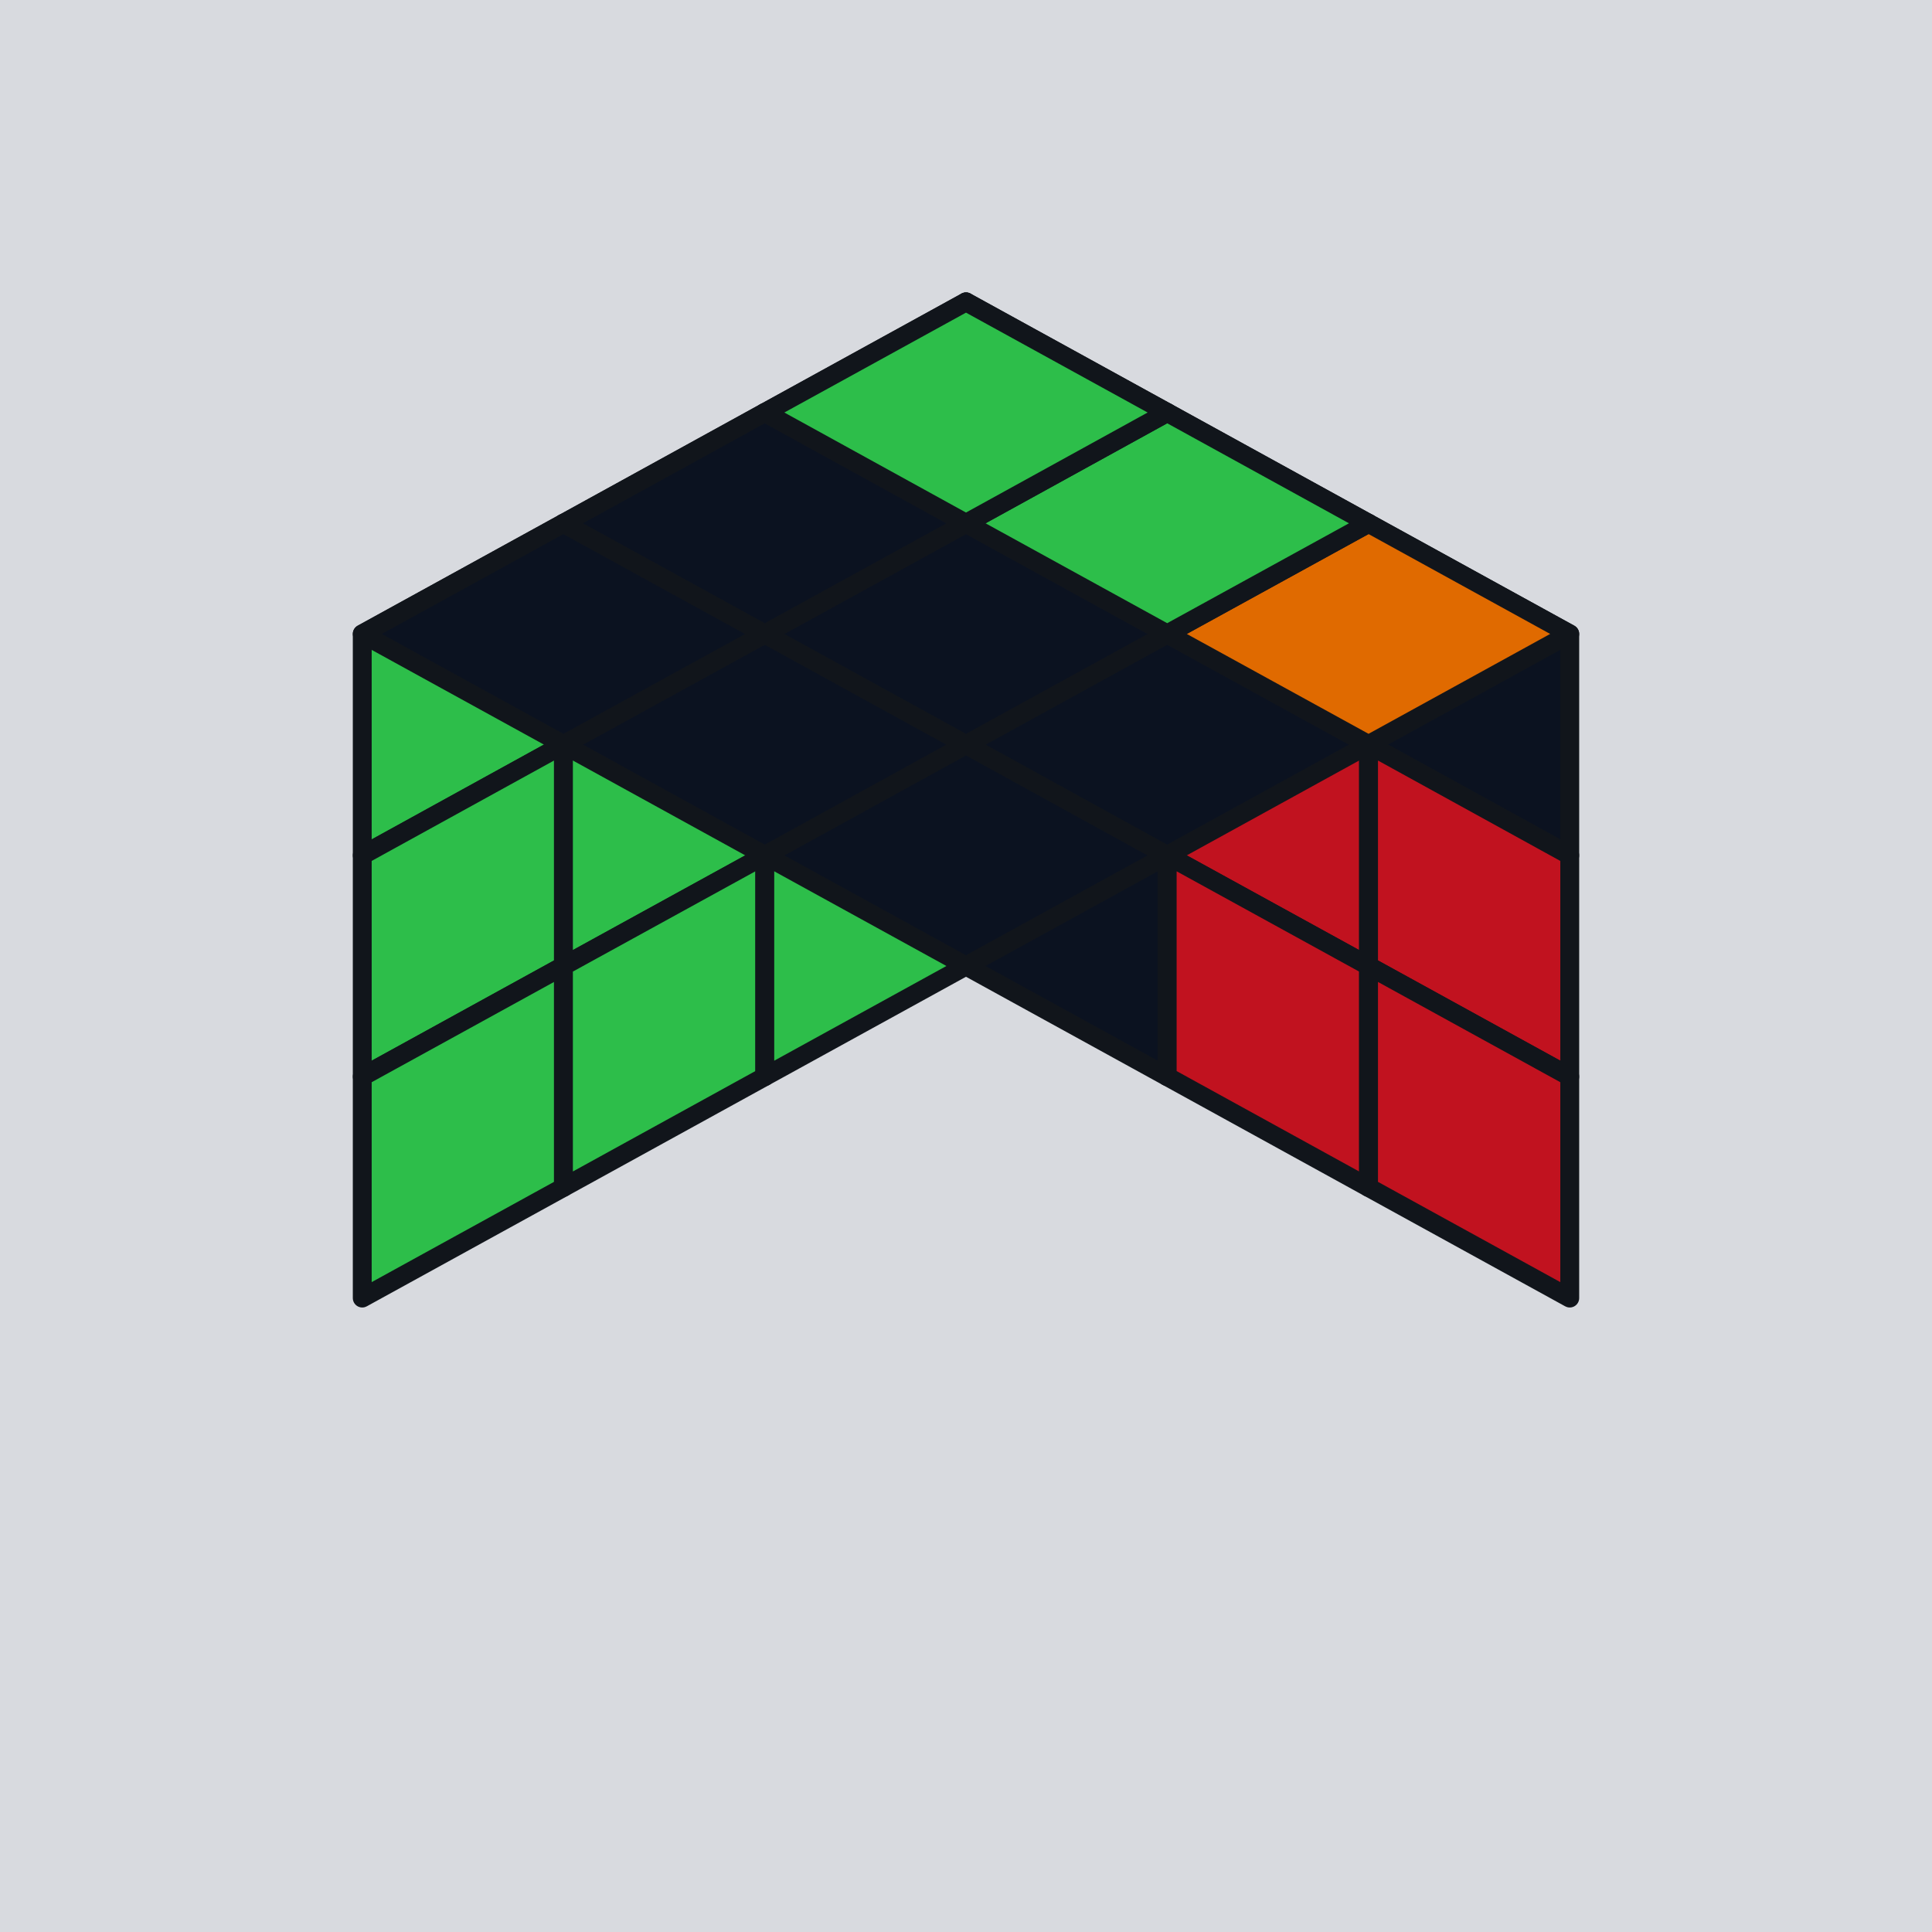
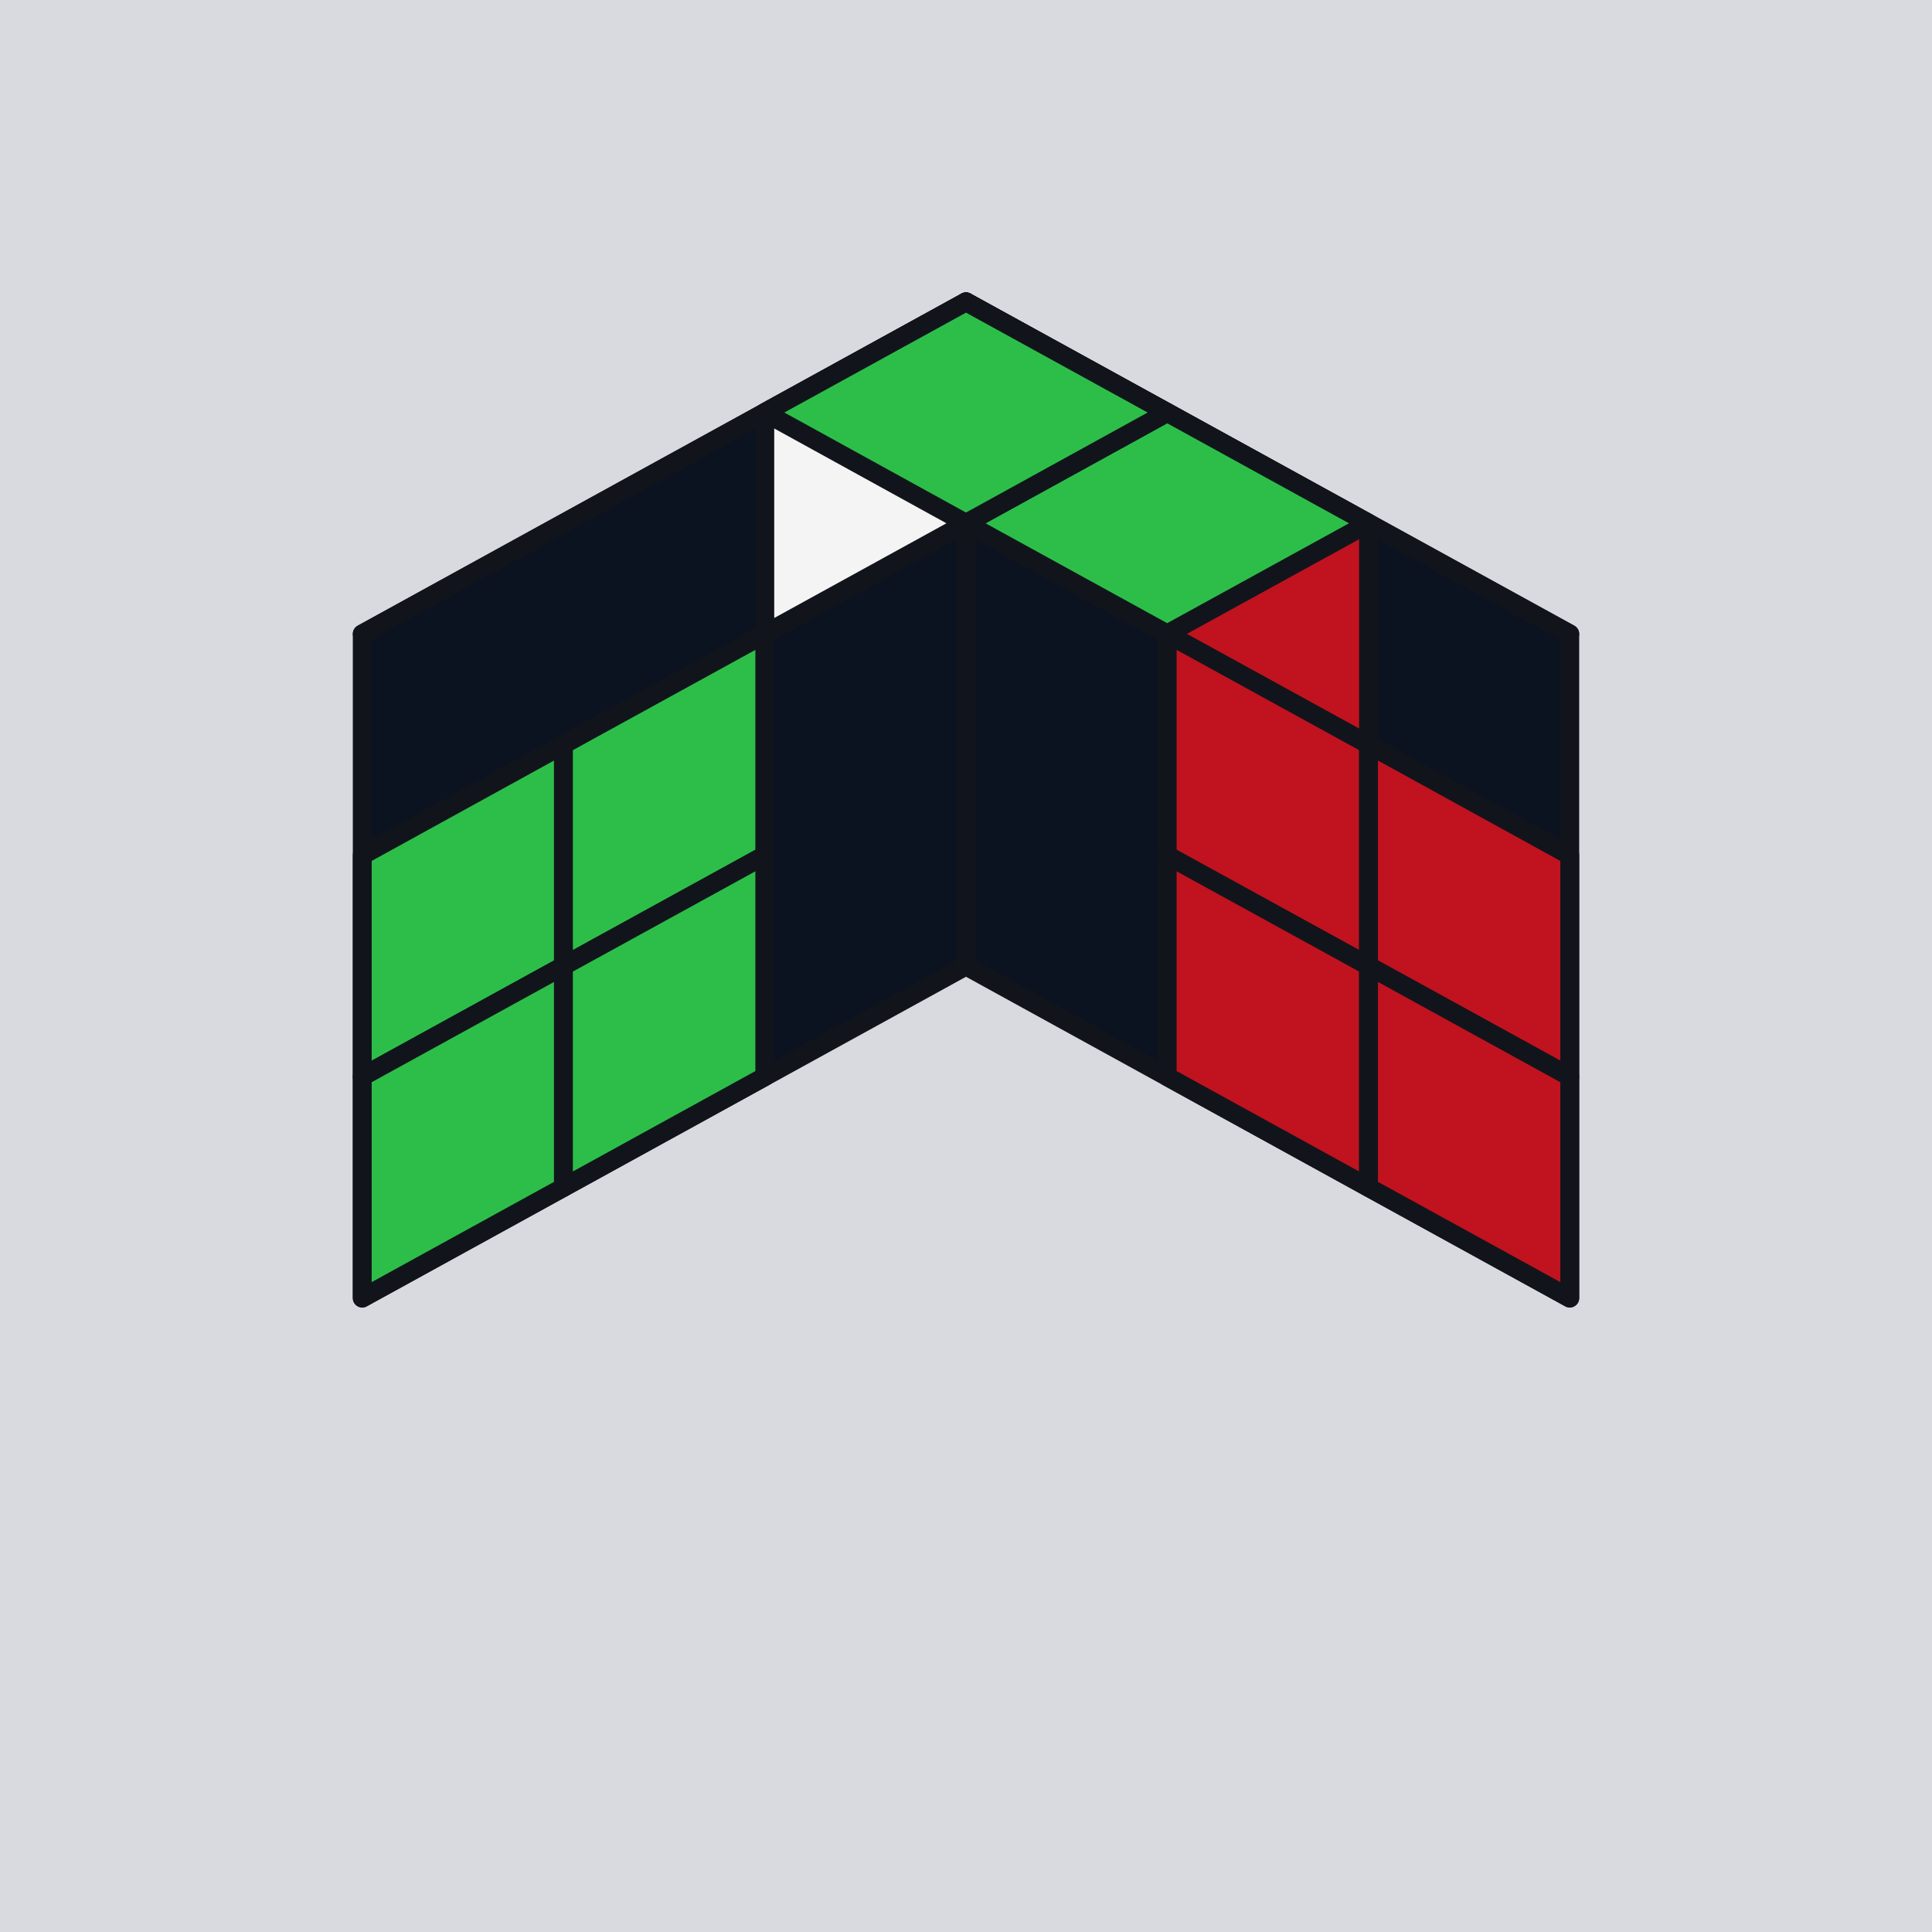
<svg xmlns="http://www.w3.org/2000/svg" viewBox="0 0 128 128">
  <rect x="0" y="0" width="128" height="128" fill="#D8DADF" />
-   <polygon points="24.00,42.00 37.33,34.67 37.33,49.33 24.00,56.67" fill="#2DBE4A" stroke="#11151B" stroke-width="1.25" stroke-linejoin="round" />
-   <polygon points="37.33,34.67 50.67,27.33 50.67,42.00 37.33,49.33" fill="#2DBE4A" stroke="#11151B" stroke-width="1.25" stroke-linejoin="round" />
+   <polygon points="64.00,64.00 104.00,42.00 64.00,20.00 24.00,42.00" fill="#0B1220" stroke="#11151B" stroke-width="1.25" stroke-linejoin="round" />
+   <polygon points="24.00,42.00 64.00,20.00 64.00,64.00 24.00,86.00" fill="#0B1220" stroke="#11151B" stroke-width="1.25" stroke-linejoin="round" />
+   <polygon points="64.00,20.00 104.00,42.00 104.00,86.00 64.00,64.00" fill="#0B1220" stroke="#11151B" stroke-width="1.25" stroke-linejoin="round" />
  <polygon points="50.67,27.33 64.00,20.00 64.00,34.67 50.67,42.00" fill="#F4F4F4" stroke="#11151B" stroke-width="1.25" stroke-linejoin="round" />
  <polygon points="24.00,56.67 37.33,49.33 37.33,64.00 24.00,71.33" fill="#2DBE4A" stroke="#11151B" stroke-width="1.25" stroke-linejoin="round" />
  <polygon points="37.33,49.33 50.67,42.00 50.67,56.67 37.33,64.00" fill="#2DBE4A" stroke="#11151B" stroke-width="1.25" stroke-linejoin="round" />
-   <polygon points="50.67,42.00 64.00,34.67 64.00,49.33 50.67,56.67" fill="#0B1220" stroke="#11151B" stroke-width="1.25" stroke-linejoin="round" />
  <polygon points="24.00,71.33 37.33,64.00 37.33,78.67 24.00,86.00" fill="#2DBE4A" stroke="#11151B" stroke-width="1.25" stroke-linejoin="round" />
  <polygon points="37.33,64.00 50.67,56.67 50.67,71.33 37.33,78.67" fill="#2DBE4A" stroke="#11151B" stroke-width="1.25" stroke-linejoin="round" />
-   <polygon points="50.67,56.67 64.00,49.33 64.00,64.00 50.67,71.33" fill="#2DBE4A" stroke="#11151B" stroke-width="1.25" stroke-linejoin="round" />
  <polygon points="64.00,20.00 77.33,27.33 77.33,42.00 64.00,34.67" fill="#C1121F" stroke="#11151B" stroke-width="1.25" stroke-linejoin="round" />
  <polygon points="77.33,27.33 90.67,34.67 90.67,49.33 77.33,42.00" fill="#C1121F" stroke="#11151B" stroke-width="1.25" stroke-linejoin="round" />
-   <polygon points="90.67,34.67 104.00,42.00 104.00,56.67 90.67,49.33" fill="#0B1220" stroke="#11151B" stroke-width="1.25" stroke-linejoin="round" />
-   <polygon points="64.00,34.67 77.33,42.00 77.33,56.67 64.00,49.33" fill="#2B63E8" stroke="#11151B" stroke-width="1.25" stroke-linejoin="round" />
  <polygon points="77.33,42.00 90.67,49.33 90.67,64.00 77.33,56.67" fill="#C1121F" stroke="#11151B" stroke-width="1.25" stroke-linejoin="round" />
  <polygon points="90.67,49.33 104.00,56.67 104.00,71.33 90.67,64.00" fill="#C1121F" stroke="#11151B" stroke-width="1.25" stroke-linejoin="round" />
-   <polygon points="64.00,49.33 77.33,56.67 77.33,71.33 64.00,64.00" fill="#0B1220" stroke="#11151B" stroke-width="1.25" stroke-linejoin="round" />
  <polygon points="77.33,56.67 90.67,64.00 90.67,78.67 77.33,71.33" fill="#C1121F" stroke="#11151B" stroke-width="1.25" stroke-linejoin="round" />
  <polygon points="90.67,64.00 104.00,71.33 104.00,86.00 90.67,78.67" fill="#C1121F" stroke="#11151B" stroke-width="1.25" stroke-linejoin="round" />
-   <polygon points="64.00,64.00 77.33,56.67 64.00,49.33 50.67,56.67" fill="#0B1220" stroke="#11151B" stroke-width="1.25" stroke-linejoin="round" />
-   <polygon points="77.33,56.67 90.67,49.33 77.33,42.00 64.00,49.33" fill="#0B1220" stroke="#11151B" stroke-width="1.25" stroke-linejoin="round" />
-   <polygon points="90.67,49.33 104.00,42.00 90.67,34.67 77.33,42.00" fill="#E06A00" stroke="#11151B" stroke-width="1.25" stroke-linejoin="round" />
-   <polygon points="50.67,56.67 64.00,49.33 50.67,42.00 37.33,49.33" fill="#0B1220" stroke="#11151B" stroke-width="1.25" stroke-linejoin="round" />
-   <polygon points="64.00,49.33 77.33,42.00 64.00,34.67 50.67,42.00" fill="#0B1220" stroke="#11151B" stroke-width="1.25" stroke-linejoin="round" />
  <polygon points="77.33,42.00 90.67,34.67 77.33,27.33 64.00,34.67" fill="#2DBE4A" stroke="#11151B" stroke-width="1.25" stroke-linejoin="round" />
-   <polygon points="37.33,49.33 50.67,42.00 37.33,34.67 24.00,42.00" fill="#0B1220" stroke="#11151B" stroke-width="1.25" stroke-linejoin="round" />
-   <polygon points="50.67,42.00 64.00,34.67 50.67,27.33 37.33,34.67" fill="#0B1220" stroke="#11151B" stroke-width="1.25" stroke-linejoin="round" />
  <polygon points="64.00,34.67 77.33,27.33 64.00,20.00 50.67,27.33" fill="#2DBE4A" stroke="#11151B" stroke-width="1.25" stroke-linejoin="round" />
</svg>
